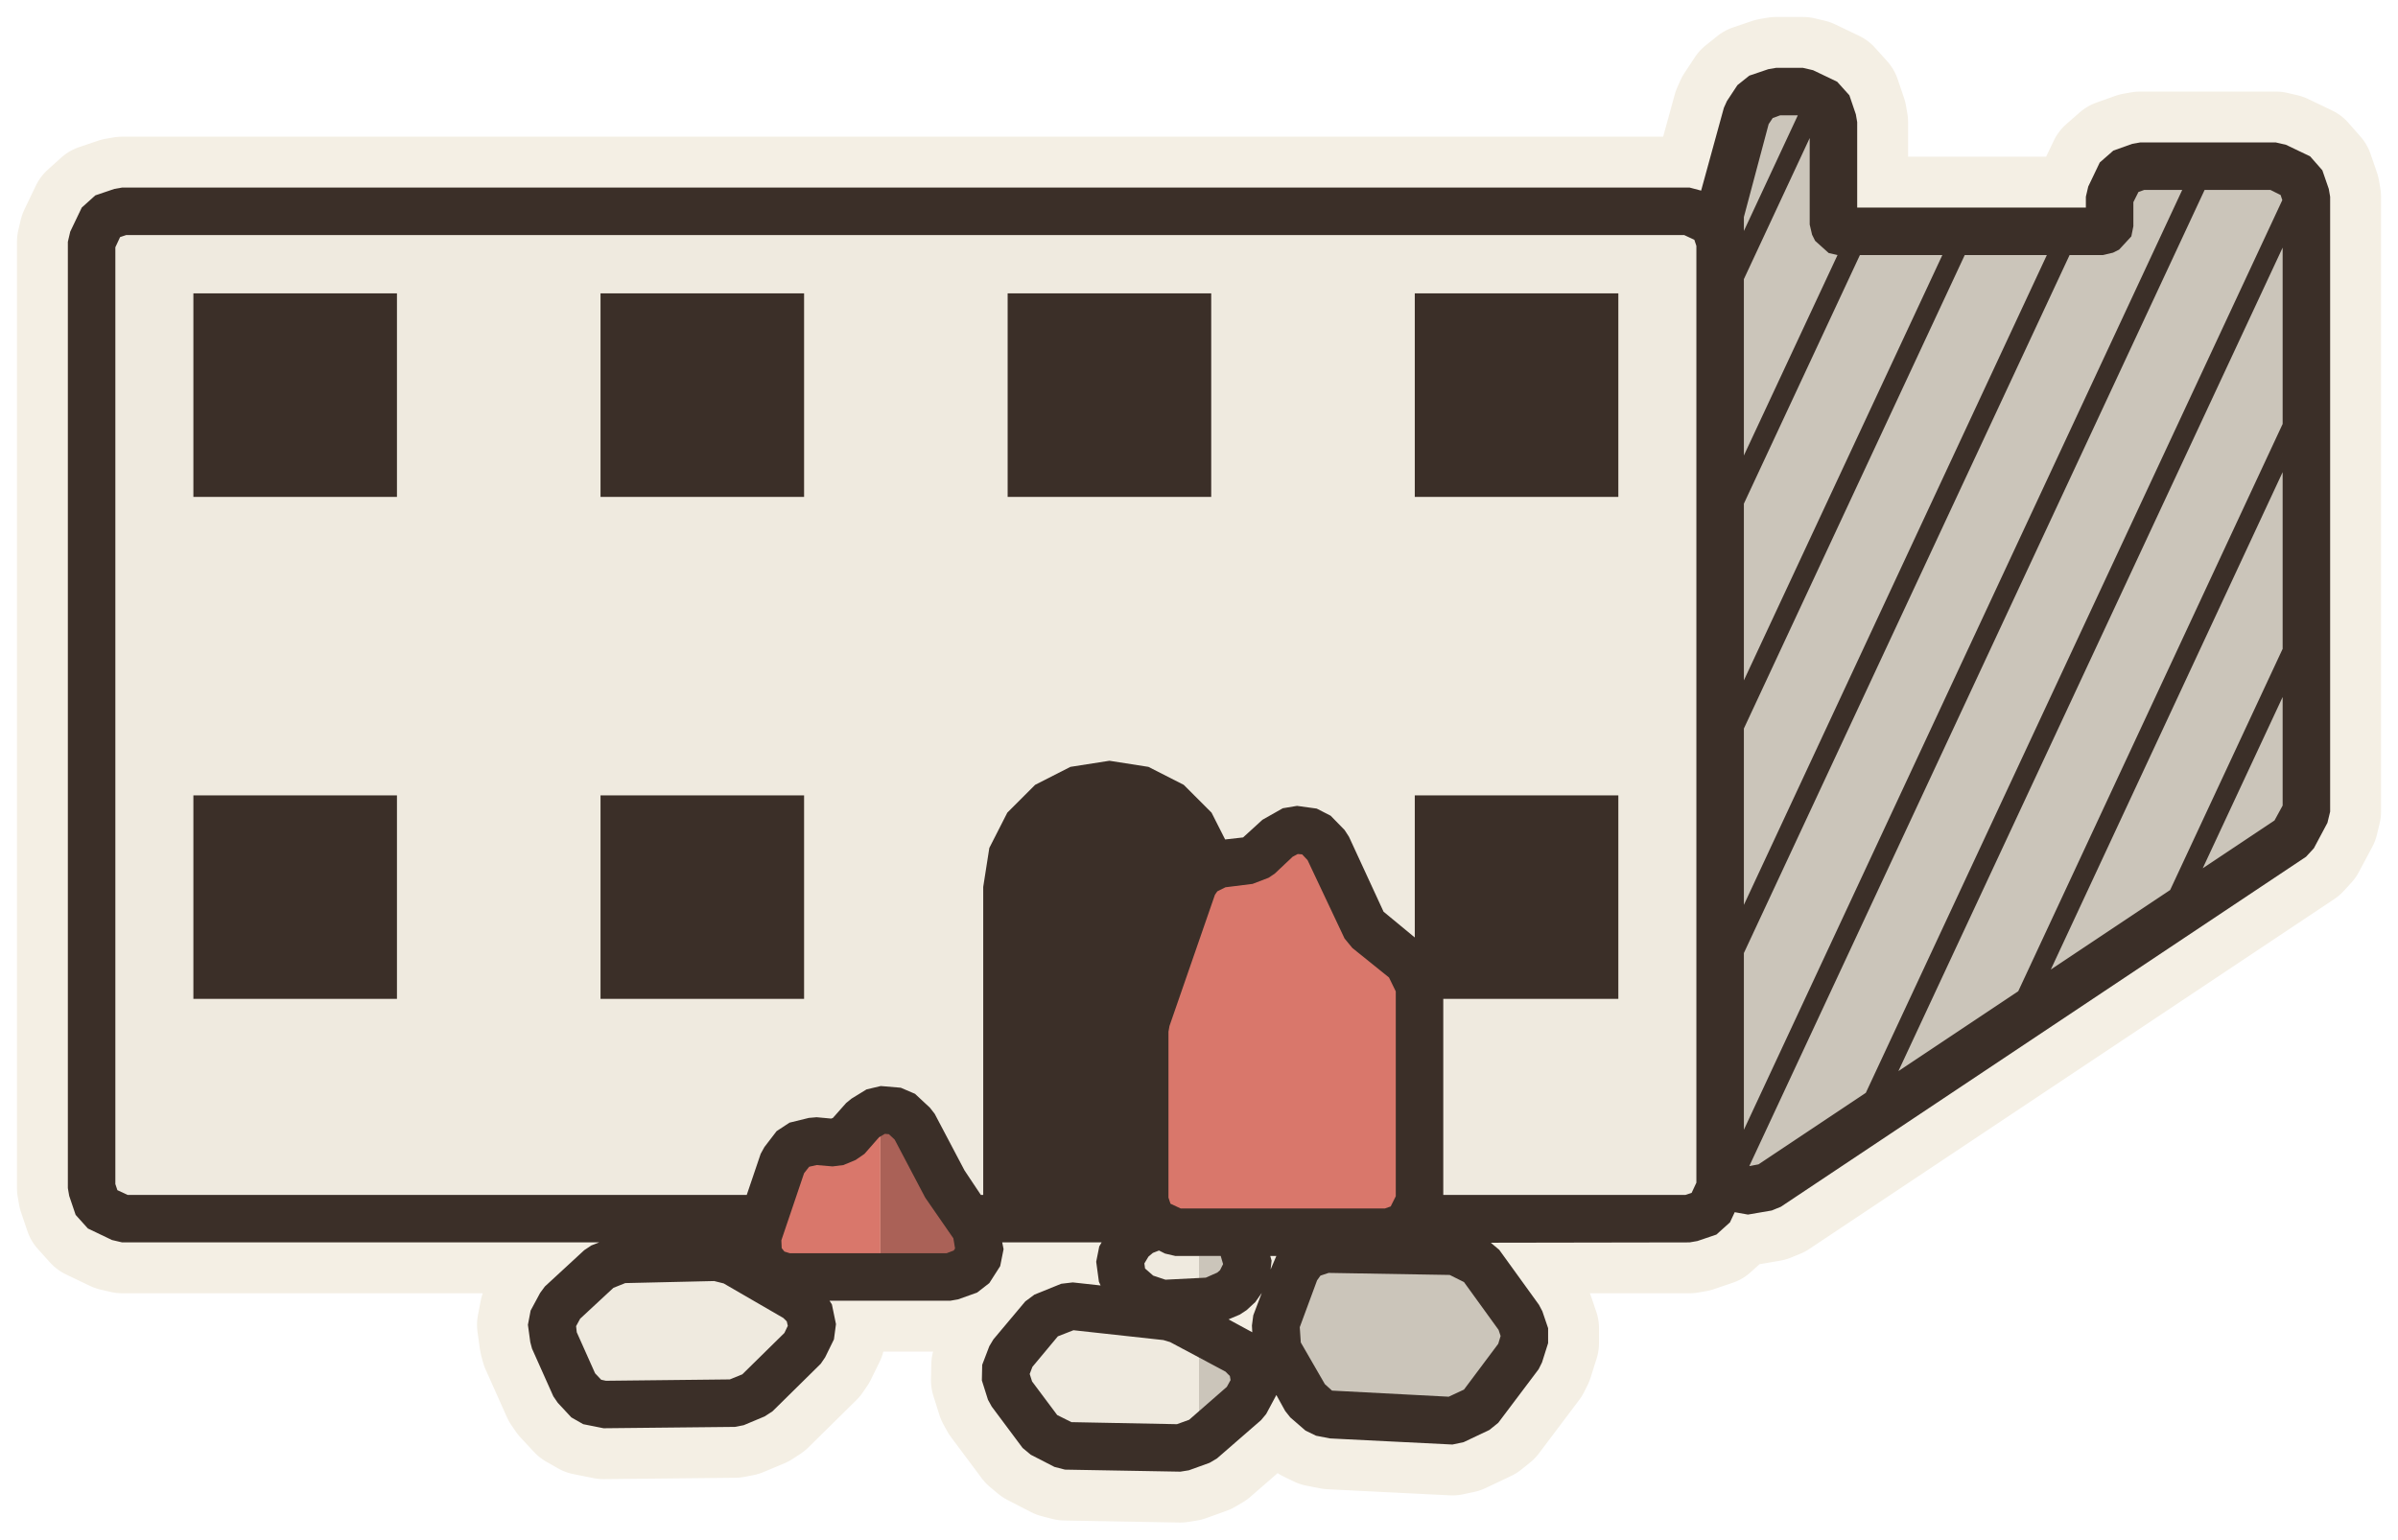
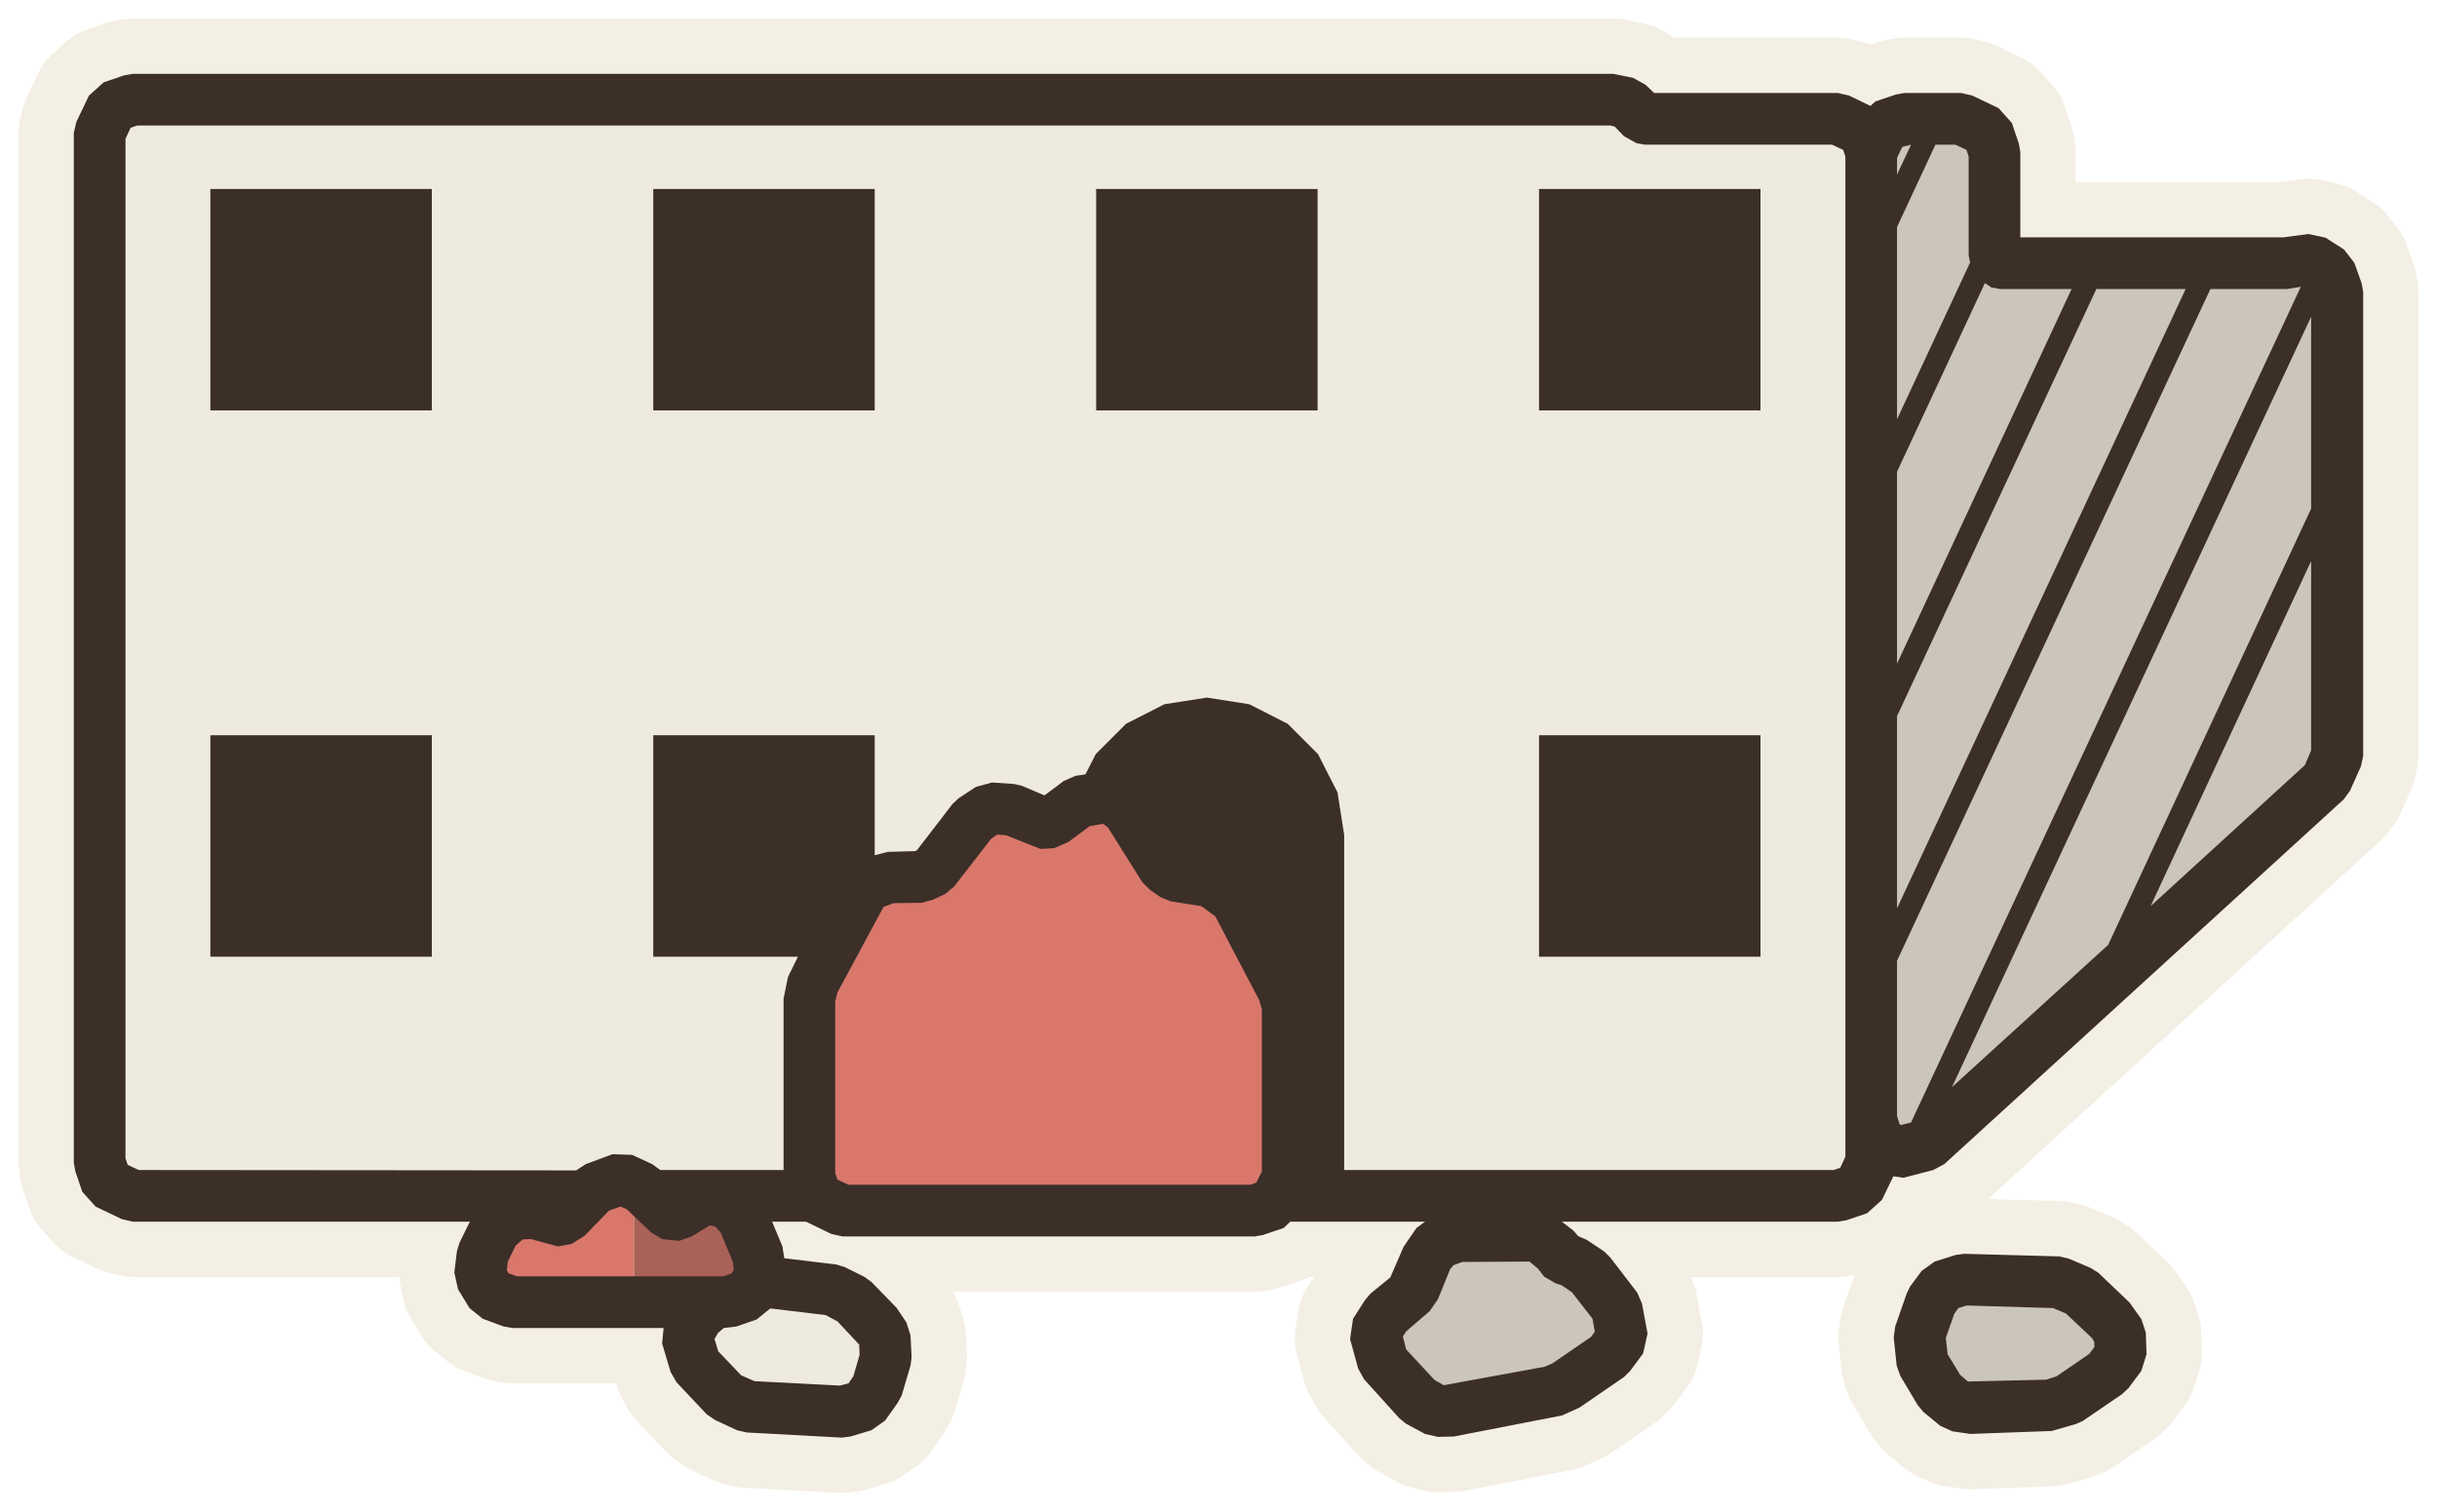
- <svg xmlns="http://www.w3.org/2000/svg" viewBox="-26.7 -35.93 70.68 45.39" data-palette="wall:#EFEADF;roof:#D9776B;wood:#C9A97C;earth:#94744F;water:#8FB0B8;flag:#4A3B32;ink:#3B2F28;halo:#F4EFE4">
-   <path data-role="sil" fill="#F4EFE4" stroke="#F4EFE4" stroke-width="3" stroke-linejoin="round" d="M8.34 7.42L8.95 7.2L9.17 7.07L10.47 5.94L10.62 5.76L10.92 5.2L11.18 5.67L11.33 5.86L11.78 6.25L12.09 6.4L12.5 6.48L16.11 6.66L16.44 6.59L17.2 6.23L17.46 6.02L18.65 4.44L18.75 4.24L18.93 3.67L18.93 3.23L18.76 2.73L18.66 2.54L17.49 0.92L17.23 0.7L23.1 0.7L23.33 0.66L23.89 0.47L24.29 0.11L24.43 -0.19L24.82 -0.12L25.52 -0.24L25.79 -0.35L41.27 -10.67L41.5 -10.92L41.9 -11.67L41.98 -12L41.98 -30.13L41.94 -30.36L41.75 -30.91L41.39 -31.32L40.68 -31.66L40.38 -31.73L36.38 -31.73L36.15 -31.69L35.59 -31.49L35.19 -31.14L34.85 -30.43L34.78 -30.13L34.78 -29.81L28.04 -29.81L28.04 -32.33L28 -32.56L27.81 -33.12L27.45 -33.52L26.74 -33.86L26.44 -33.93L25.65 -33.93L25.42 -33.89L24.86 -33.7L24.51 -33.42L24.2 -32.95L24.11 -32.75L23.44 -30.31L23.1 -30.4L-23.1 -30.4L-23.33 -30.36L-23.89 -30.17L-24.29 -29.81L-24.63 -29.1L-24.7 -28.8L-24.7 -0.9L-24.66 -0.67L-24.47 -0.11L-24.11 0.29L-23.4 0.63L-23.1 0.7L-9.04 0.7L-9.27 0.79L-9.48 0.93L-10.64 2L-10.78 2.19L-11.06 2.71L-11.14 3.13L-11.07 3.64L-11.02 3.83L-10.39 5.24L-10.26 5.43L-9.86 5.86L-9.51 6.06L-8.91 6.18L-5.04 6.14L-4.78 6.09L-4.16 5.83L-3.93 5.68L-2.51 4.28L-2.38 4.09L-2.12 3.56L-2.06 3.11L-2.18 2.53L-2.25 2.42L1.31 2.42L1.54 2.38L2.1 2.18L2.46 1.9L2.78 1.4L2.88 0.9L2.84 0.7L5.77 0.7L5.7 0.82L5.61 1.27L5.69 1.86L5.74 1.97L4.92 1.88L4.58 1.92L3.79 2.24L3.52 2.44L2.58 3.56L2.46 3.76L2.25 4.31L2.24 4.77L2.42 5.34L2.53 5.54L3.44 6.76L3.68 6.96L4.38 7.32L4.69 7.4L8.09 7.46ZM10.78 1.24L10.74 1.1L10.92 1.1L10.75 1.5ZM10.21 3.35L9.51 2.97L9.84 2.83L10.04 2.7L10.3 2.46L10.49 2.19L10.24 2.85L10.2 3.15Z" />
-   <path data-role="wall" fill="#EFEADF" d="M-4.28 -1.91L-4.17 -2.11L-3.81 -2.58L-3.43 -2.83L-2.86 -2.97L-2.63 -2.99L-2.2 -2.95L-2.15 -2.97L-1.76 -3.41L-1.6 -3.54L-1.16 -3.81L-0.74 -3.91L-0.15 -3.86L0.27 -3.68L0.71 -3.27L0.85 -3.09L1.74 -1.39L2.67 0L6.3 0L6.43 -0.12L6.34 -0.5L6.35 -5.68L6.43 -6.09L7.88 -10.22L8.09 -10.56L8.38 -10.81L8.91 -11.08L9.13 -11.14L9.99 -11.27L10.51 -11.76L11.11 -12.1L11.53 -12.17L12.11 -12.09L12.52 -11.88L12.93 -11.46L13.06 -11.26L14.1 -9.02L15.24 -8.1L15.44 -7.85L15.77 -7.15L15.84 -6.85L15.84 -0.5L15.77 -0.2L15.67 0L23.1 0L23.66 -0.19L24 -0.9L24 -28.8L23.81 -29.36L23.1 -29.7L-23.1 -29.7L-23.66 -29.51L-24 -28.8L-24 -0.9L-23.81 -0.34L-23.1 0L-4.93 0ZM7.56 2.5L8.64 2.45L8.64 1.1L7.94 1.1L7.64 1.03L6.93 0.69L6.78 0.51L6.6 0.66L6.3 1.17L6.39 1.76L6.63 2.05L6.95 2.31ZM-5.05 5.44L-4.42 5.18L-3 3.78L-2.74 3.25L-2.87 2.67L-3.13 2.42L-3.71 2.39L-4.18 2.25L-4.54 2.02L-4.91 1.56L-4.99 1.32L-5.1 1.26L-5.57 1.14L-8.41 1.2L-9 1.44L-10.17 2.52L-10.44 3.04L-10.38 3.54L-9.75 4.95L-9.35 5.38L-8.92 5.48ZM8.64 6.57L8.64 3.3L8.06 2.99L7.73 2.89L4.84 2.57L4.05 2.89L3.12 4.01L2.91 4.56L3.09 5.13L4 6.34L4.7 6.7L8.1 6.76Z" />
-   <path data-role="wall-shade" fill="#cbc5ba" d="M25.4 -0.93L40.88 -11.25L41.28 -12L41.28 -30.13L41.09 -30.68L40.38 -31.03L36.38 -31.03L35.82 -30.83L35.48 -30.13L35.48 -29.26L35.46 -29.2L35.28 -29.11L27.49 -29.11L27.43 -29.13L27.34 -29.31L27.34 -32.33L27.15 -32.89L26.44 -33.23L25.65 -33.23L25.09 -33.04L24.78 -32.57L24.08 -30L24.47 -29.59L24.66 -29.03L24.7 -28.8L24.69 -0.81ZM16.9 5.6L18.09 4.02L18.27 3.46L18.1 2.95L16.92 1.33L16.2 0.96L14.83 0.94L14.47 1.06L14.24 1.1L11.78 1.1L11.5 1.49L10.9 3.1L10.96 3.86L11.79 5.33L12.24 5.72L12.53 5.79L16.14 5.96ZM9 2.43L9.56 2.19L9.82 1.95L10.1 1.43L10.01 1.1L8.64 1.1L8.64 2.45ZM8.71 6.54L10.01 5.41L10.3 4.9L10.21 4.31L9.84 3.94L8.64 3.3L8.64 6.57Z" />
-   <path data-role="roof" fill="#D9776B" d="M14.8 0.21L15.14 -0.5L15.14 -6.85L14.8 -7.55L13.6 -8.53L13.48 -8.69L12.43 -10.97L12.02 -11.4L11.43 -11.48L10.99 -11.25L10.39 -10.68L10.14 -10.56L9.22 -10.45L8.69 -10.19L8.48 -9.85L7.09 -5.86L7.04 -5.57L7.04 -0.5L7.24 0.06L7.94 0.4L14.24 0.4ZM-0.75 -3.21L-0.79 -3.21L-1.24 -2.94L-1.74 -2.38L-2.1 -2.24L-2.69 -2.29L-3.26 -2.15L-3.62 -1.68L-4.37 0.53L-4.36 1.12L-3.99 1.58L-3.51 1.72L-0.75 1.72Z" />
-   <path data-role="roof-shade" fill="#aa6157" d="M1.87 1.52L2.19 1.02L2.06 0.31L1.12 -1.07L0.23 -2.76L-0.2 -3.16L-0.75 -3.21L-0.75 1.72L1.31 1.72Z" />
-   <path data-role="ink" fill="#3B2F28" d="M24.7 -29.53L25.43 -32.27L25.55 -32.45L25.77 -32.53L26.29 -32.53L24.7 -29.12L24.7 -27.7L26.64 -31.86L26.64 -29.31L26.71 -29.01L26.8 -28.83L27.2 -28.47L27.46 -28.41L24.7 -22.5L24.7 -21.08L28.12 -28.41L30.55 -28.41L24.7 -15.87L24.7 -14.45L31.21 -28.41L33.63 -28.41L24.7 -9.25L24.7 -7.83L34.3 -28.41L35.28 -28.41L35.58 -28.48L35.76 -28.57L36.12 -28.96L36.18 -29.26L36.18 -29.97L36.33 -30.27L36.5 -30.33L37.62 -30.33L24.7 -2.62ZM38.28 -30.33L40.22 -30.33L40.52 -30.18L40.57 -30.03L28.29 -3.7L29.25 -4.34L40.58 -28.63L40.58 -23.43L32.78 -6.69L33.74 -7.33L40.58 -22.01L40.58 -16.8L37.26 -9.68L38.22 -10.32L40.58 -15.38L40.58 -12.18L40.34 -11.74L25.13 -1.6L24.86 -1.55ZM2.21 -0.7L1.73 -1.42L0.85 -3.09L0.71 -3.27L0.27 -3.68L-0.15 -3.86L-0.74 -3.91L-1.16 -3.81L-1.6 -3.54L-1.76 -3.41L-2.15 -2.97L-2.2 -2.95L-2.63 -2.99L-2.86 -2.97L-3.43 -2.83L-3.81 -2.58L-4.17 -2.11L-4.28 -1.91L-4.69 -0.7L-22.94 -0.7L-23.24 -0.84L-23.3 -1.02L-23.3 -28.64L-23.16 -28.94L-22.98 -29L22.94 -29L23.24 -28.86L23.3 -28.68L23.3 -1.06L23.16 -0.76L22.98 -0.7L15.84 -0.7L15.84 -6.48L21 -6.48L21 -12.48L15 -12.48L15 -8.29L14.08 -9.05L13.06 -11.26L12.93 -11.46L12.52 -11.88L12.11 -12.09L11.53 -12.17L11.11 -12.1L10.51 -11.76L9.94 -11.24L9.41 -11.18L9.01 -11.97L8.19 -12.79L7.15 -13.32L6 -13.5L4.85 -13.32L3.81 -12.79L2.99 -11.97L2.46 -10.93L2.28 -9.78L2.28 -0.7ZM21 -27.28L15 -27.28L15 -21.28L21 -21.28ZM9 -27.28L3 -27.28L3 -21.28L9 -21.28ZM-3 -27.28L-9 -27.28L-9 -21.28L-3 -21.28ZM-15 -27.28L-21 -27.28L-21 -21.28L-15 -21.28ZM-3 -12.48L-9 -12.48L-9 -6.48L-3 -6.48ZM-15 -12.48L-21 -12.48L-21 -6.48L-15 -6.48ZM8.1 -0.3L7.8 -0.44L7.74 -0.62L7.74 -5.51L7.77 -5.68L9.11 -9.55L9.18 -9.65L9.42 -9.77L10.22 -9.87L10.69 -10.05L10.87 -10.17L11.4 -10.67L11.55 -10.75L11.68 -10.74L11.84 -10.57L12.93 -8.26L13.16 -7.98L14.24 -7.11L14.44 -6.7L14.44 -0.66L14.29 -0.36L14.12 -0.3ZM-3.42 1.02L-3.58 0.97L-3.66 0.87L-3.67 0.64L-3 -1.34L-2.85 -1.53L-2.63 -1.58L-2.16 -1.54L-1.84 -1.58L-1.48 -1.73L-1.22 -1.91L-0.79 -2.4L-0.62 -2.5L-0.5 -2.49L-0.33 -2.33L0.57 -0.62L1.4 0.58L1.45 0.88L1.41 0.94L1.2 1.02ZM7.29 1.68L7.05 1.47L7.03 1.32L7.15 1.12L7.28 1.01L7.46 0.94L7.64 1.03L7.94 1.1L9.28 1.1L9.35 1.34L9.26 1.52L9.18 1.59L8.84 1.74L7.65 1.8ZM10.78 1.24L10.74 1.1L10.92 1.1L10.75 1.5ZM16 5.25L12.56 5.07L12.35 4.88L11.64 3.65L11.61 3.2L12.12 1.82L12.22 1.68L12.46 1.6L16.03 1.66L16.45 1.87L17.47 3.28L17.53 3.46L17.46 3.69L16.45 5.04ZM-8.98 4.75L-9.16 4.56L-9.7 3.35L-9.72 3.17L-9.6 2.95L-8.62 2.04L-8.27 1.9L-5.65 1.84L-5.37 1.91L-3.61 2.93L-3.51 3.03L-3.48 3.16L-3.58 3.37L-4.82 4.59L-5.19 4.74L-8.84 4.78ZM10.21 3.35L9.51 2.97L9.84 2.83L10.04 2.7L10.3 2.46L10.49 2.19L10.24 2.85L10.2 3.15ZM4.88 6L4.46 5.79L3.72 4.8L3.65 4.58L3.73 4.37L4.48 3.47L4.94 3.29L7.59 3.58L7.79 3.64L9.42 4.51L9.55 4.64L9.57 4.76L9.46 4.96L8.35 5.93L7.99 6.06ZM23.1 -30.4L-23.1 -30.4L-23.33 -30.36L-23.89 -30.17L-24.29 -29.81L-24.63 -29.1L-24.7 -28.8L-24.7 -0.9L-24.66 -0.67L-24.47 -0.11L-24.11 0.29L-23.4 0.63L-23.1 0.7L-9.04 0.7L-9.27 0.79L-9.48 0.93L-10.64 2L-10.78 2.19L-11.06 2.71L-11.14 3.13L-11.07 3.64L-11.02 3.83L-10.39 5.24L-10.26 5.43L-9.86 5.86L-9.51 6.06L-8.91 6.18L-5.04 6.14L-4.78 6.09L-4.16 5.83L-3.93 5.68L-2.51 4.28L-2.38 4.09L-2.12 3.56L-2.06 3.11L-2.18 2.53L-2.25 2.42L1.31 2.42L1.54 2.38L2.1 2.18L2.46 1.9L2.78 1.4L2.88 0.9L2.84 0.7L5.77 0.7L5.7 0.82L5.61 1.27L5.69 1.86L5.74 1.97L4.92 1.88L4.58 1.92L3.79 2.24L3.52 2.44L2.58 3.56L2.46 3.76L2.25 4.31L2.24 4.77L2.42 5.34L2.53 5.54L3.44 6.76L3.68 6.96L4.38 7.32L4.69 7.4L8.09 7.46L8.34 7.42L8.95 7.2L9.17 7.07L10.47 5.94L10.62 5.76L10.92 5.2L11.18 5.67L11.33 5.86L11.78 6.25L12.09 6.4L12.5 6.48L16.11 6.66L16.44 6.59L17.2 6.23L17.46 6.02L18.65 4.44L18.75 4.24L18.93 3.67L18.93 3.23L18.76 2.73L18.66 2.54L17.49 0.92L17.24 0.71L23.1 0.7L23.33 0.66L23.89 0.47L24.29 0.11L24.43 -0.19L24.82 -0.12L25.52 -0.24L25.79 -0.35L41.27 -10.67L41.5 -10.92L41.9 -11.67L41.98 -12L41.98 -30.13L41.94 -30.36L41.75 -30.91L41.39 -31.32L40.68 -31.66L40.38 -31.73L36.38 -31.73L36.15 -31.69L35.59 -31.49L35.19 -31.14L34.85 -30.43L34.78 -30.13L34.78 -29.81L28.04 -29.81L28.04 -32.33L28 -32.56L27.81 -33.12L27.45 -33.52L26.74 -33.86L26.44 -33.93L25.65 -33.93L25.42 -33.89L24.86 -33.7L24.51 -33.42L24.2 -32.95L24.11 -32.75L23.44 -30.31Z" />
+ <svg xmlns="http://www.w3.org/2000/svg" viewBox="-26.7 -32.4 66.03 40.95" data-palette="wall:#EFEADF;roof:#D9776B;wood:#C9A97C;earth:#94744F;water:#8FB0B8;flag:#4A3B32;ink:#3B2F28;halo:#F4EFE4">
+   <path data-role="sil" fill="#F4EFE4" stroke="#F4EFE4" stroke-width="3" stroke-linejoin="round" d="M-3.66 6.52L-3.09 6.35L-2.72 6.09L-2.38 5.61L-2.27 5.41L-2.03 4.6L-2 4.37L-2.03 3.78L-2.14 3.43L-2.41 3.03L-3.08 2.34L-3.27 2.2L-3.81 1.93L-4.04 1.86L-5.45 1.69L-5.5 1.37L-5.78 0.7L-4.86 0.7L-4.18 1.03L-3.87 1.1L7.29 1.1L7.52 1.06L8.08 0.87L8.26 0.7L11.91 0.7L11.68 0.87L11.33 1.38L10.97 2.21L10.43 2.65L10.28 2.83L9.96 3.33L9.88 3.88L10.1 4.68L10.26 4.97L11.21 6.02L11.39 6.17L11.91 6.45L12.26 6.53L12.69 6.52L15.62 5.95L16.09 5.74L17.3 4.91L17.47 4.74L17.82 4.27L17.94 3.73L17.79 2.92L17.66 2.62L16.93 1.67L16.77 1.51L16.29 1.19L16.06 1.09L15.93 0.94L15.62 0.7L23.1 0.7L23.33 0.66L23.89 0.47L24.29 0.11L24.6 -0.53L24.87 -0.49L25.68 -0.7L25.98 -0.86L36.8 -10.74L36.97 -10.97L37.27 -11.64L37.33 -11.92L37.33 -24.49L37.29 -24.72L37.09 -25.28L36.81 -25.64L36.31 -25.96L35.85 -26.06L35.17 -25.97L28.04 -25.97L28.04 -28.28L28 -28.51L27.81 -29.07L27.45 -29.47L26.74 -29.81L26.44 -29.88L24.9 -29.88L24.67 -29.84L24.11 -29.65L23.98 -29.53L23.4 -29.81L23.1 -29.88L18.12 -29.88L17.89 -30.1L17.55 -30.29L17.01 -30.4L-23.1 -30.4L-23.33 -30.36L-23.89 -30.17L-24.29 -29.81L-24.63 -29.1L-24.7 -28.8L-24.7 -0.9L-24.66 -0.67L-24.47 -0.11L-24.11 0.29L-23.4 0.63L-23.1 0.7L-13.97 0.7L-14.25 1.27L-14.32 1.5L-14.39 2.08L-14.29 2.53L-13.98 3.04L-13.62 3.33L-13.05 3.54L-12.81 3.58L-8.72 3.58L-8.76 4L-8.53 4.77L-8.37 5.05L-7.55 5.92L-7.33 6.07L-6.73 6.35L-6.47 6.41L-3.89 6.55ZM28.89 6.37L29.55 6.18L29.73 6.1L30.8 5.37L30.97 5.21L31.32 4.74L31.46 4.29L31.44 3.7L31.32 3.34L31 2.89L30.15 2.08L29.94 1.95L29.35 1.7L29.1 1.64L26.52 1.57L26.29 1.6L25.72 1.78L25.37 2.03L25.05 2.46L24.96 2.65L24.65 3.54L24.61 3.84L24.69 4.6L24.79 4.88L25.26 5.67L25.41 5.85L25.87 6.23L26.2 6.38L26.69 6.45Z" />
+   <path data-role="wall" fill="#EFEADF" d="M-13.32 0L-12.85 -0.21L-12.26 -0.23L-12.02 -0.2L-11.67 -0.1L-11.09 -0.69L-10.83 -0.86L-10.1 -1.13L-9.57 -1.11L-9.03 -0.86L-8.84 -0.73L-8.39 -0.3L-8.13 -0.44L-7.79 -0.57L-7.41 -0.61L-6.83 -0.5L-6.43 -0.28L-6.18 0L-5.34 0L-5.43 -0.27L-5.47 -0.5L-5.47 -5.34L-5.35 -5.93L-3.94 -8.59L-3.72 -8.86L-3.42 -9.08L-2.87 -9.28L-2.64 -9.32L-1.91 -9.34L-1.86 -9.36L-0.89 -10.62L-0.73 -10.77L-0.26 -11.08L0.18 -11.2L0.77 -11.16L0.99 -11.11L1.6 -10.85L2.12 -11.24L2.44 -11.38L3.28 -11.51L3.83 -11.37L4.29 -11L4.44 -10.82L5.36 -9.37L5.4 -9.34L6.24 -9.2L6.54 -9.08L7.18 -8.61L7.39 -8.37L8.76 -5.72L8.89 -5.13L8.89 -0.5L8.82 -0.2L8.72 0L23.1 0L23.66 -0.19L24 -0.9L24 -28.28L23.81 -28.84L23.1 -29.18L17.87 -29.18L17.8 -29.21L17.4 -29.61L17.01 -29.7L-23.1 -29.7L-23.66 -29.51L-24 -28.8L-24 -0.9L-23.81 -0.34L-23.1 0ZM-3.29 5.68L-2.94 5.21L-2.7 4.4L-2.73 3.81L-2.92 3.52L-3.59 2.82L-4.12 2.56L-5.47 2.39L-5.52 2.56L-5.83 3.06L-6.2 3.35L-6.75 3.54L-6.98 3.58L-7.97 3.58L-8.09 3.8L-7.86 4.57L-7.04 5.43L-6.43 5.71L-3.85 5.85Z" />
+   <path data-role="wall-shade" fill="#cbc5ba" d="M25.51 -1.38L36.33 -11.25L36.63 -11.92L36.63 -24.49L36.43 -25.05L35.93 -25.37L35.27 -25.27L27.49 -25.27L27.43 -25.29L27.34 -25.48L27.34 -28.28L27.15 -28.84L26.44 -29.18L24.9 -29.18L24.48 -29.04L24.66 -28.51L24.7 -28.28L24.7 -1.17ZM12.56 5.83L15.35 5.31L15.69 5.16L16.9 4.33L17.25 3.85L17.11 3.04L16.38 2.09L15.9 1.77L15.62 1.68L15.49 1.49L15.03 1.12L14.73 1.07L12.8 1.09L12.24 1.29L11.97 1.65L11.61 2.53L11.48 2.7L10.87 3.19L10.56 3.7L10.77 4.5L11.73 5.55L12.25 5.83ZM28.86 5.67L29.34 5.52L30.4 4.79L30.76 4.32L30.74 3.73L30.52 3.4L29.67 2.59L29.08 2.34L26.5 2.27L25.93 2.44L25.62 2.87L25.31 3.77L25.39 4.52L25.86 5.31L26.32 5.69L26.67 5.75Z" />
+   <path data-role="roof" fill="#D9776B" d="M7.85 0.21L8.19 -0.5L8.19 -5.13L8.08 -5.55L6.78 -8.04L6.13 -8.51L5.14 -8.67L4.84 -8.87L3.85 -10.45L3.39 -10.82L2.54 -10.69L1.83 -10.14L1.63 -10.09L0.72 -10.46L0.13 -10.5L-0.34 -10.19L-1.41 -8.81L-1.74 -8.64L-2.63 -8.63L-3.18 -8.42L-3.4 -8.15L-4.67 -5.76L-4.77 -5.34L-4.77 -0.5L-4.58 0.06L-3.87 0.4L7.29 0.4ZM-9.52 -0.31L-9.86 -0.47L-10.59 -0.2L-11.36 0.59L-11.56 0.67L-12.23 0.47L-12.82 0.49L-13.3 0.93L-13.62 1.58L-13.7 2.17L-13.39 2.67L-12.81 2.88L-9.52 2.88Z" />
+   <path data-role="roof-shade" fill="#aa6157" d="M-6.42 2.69L-6.11 2.19L-6.15 1.64L-6.56 0.63L-6.96 0.18L-7.54 0.08L-7.88 0.21L-8.34 0.51L-8.47 0.54L-8.58 0.48L-9.32 -0.22L-9.52 -0.31L-9.52 2.88L-6.98 2.88Z" />
+   <path data-role="ink" fill="#3B2F28" d="M-3.66 6.52L-3.09 6.35L-2.72 6.09L-2.38 5.61L-2.27 5.41L-2.03 4.6L-2 4.37L-2.03 3.78L-2.14 3.43L-2.41 3.03L-3.08 2.34L-3.27 2.2L-3.81 1.93L-4.04 1.86L-5.45 1.69L-5.5 1.37L-5.78 0.7L-4.86 0.7L-4.18 1.03L-3.87 1.1L7.29 1.1L7.52 1.06L8.08 0.87L8.26 0.7L11.91 0.7L11.68 0.87L11.33 1.38L10.97 2.21L10.43 2.65L10.28 2.83L9.96 3.33L9.88 3.88L10.1 4.68L10.26 4.97L11.21 6.02L11.39 6.17L11.91 6.45L12.26 6.53L12.69 6.52L15.62 5.95L16.09 5.74L17.3 4.91L17.47 4.74L17.82 4.27L17.94 3.73L17.79 2.92L17.66 2.62L16.93 1.67L16.77 1.51L16.29 1.19L16.06 1.09L15.93 0.94L15.62 0.7L23.1 0.7L23.33 0.66L23.89 0.47L24.29 0.11L24.6 -0.53L24.87 -0.49L25.68 -0.7L25.98 -0.86L36.8 -10.74L36.97 -10.97L37.27 -11.64L37.33 -11.92L37.33 -24.49L37.29 -24.72L37.09 -25.28L36.81 -25.64L36.31 -25.96L35.85 -26.06L35.17 -25.97L28.04 -25.97L28.04 -28.28L28 -28.51L27.81 -29.07L27.45 -29.47L26.74 -29.81L26.44 -29.88L24.9 -29.88L24.67 -29.84L24.11 -29.65L23.98 -29.53L23.4 -29.81L23.1 -29.88L18.12 -29.88L17.89 -30.1L17.55 -30.29L17.01 -30.4L-23.1 -30.4L-23.33 -30.36L-23.89 -30.17L-24.29 -29.81L-24.63 -29.1L-24.7 -28.8L-24.7 -0.9L-24.66 -0.67L-24.47 -0.11L-24.11 0.29L-23.4 0.63L-23.1 0.7L-13.97 0.7L-14.25 1.27L-14.32 1.5L-14.39 2.08L-14.29 2.53L-13.98 3.04L-13.62 3.33L-13.05 3.54L-12.81 3.58L-8.72 3.58L-8.76 4L-8.53 4.77L-8.37 5.05L-7.55 5.92L-7.33 6.07L-6.73 6.35L-6.47 6.41L-3.89 6.55ZM-11.09 -0.69L-22.94 -0.7L-23.24 -0.84L-23.3 -1.02L-23.3 -28.64L-23.16 -28.94L-22.98 -29L16.93 -29L17.05 -28.97L17.3 -28.71L17.64 -28.52L17.87 -28.48L22.94 -28.48L23.24 -28.34L23.3 -28.16L23.3 -1.06L23.16 -0.76L22.98 -0.7L9.72 -0.7L9.72 -9.78L9.54 -10.93L9.01 -11.97L8.19 -12.79L7.15 -13.32L6 -13.5L4.85 -13.32L3.81 -12.79L2.99 -11.97L2.71 -11.42L2.44 -11.38L2.12 -11.24L1.6 -10.85L0.99 -11.11L0.77 -11.16L0.18 -11.2L-0.26 -11.08L-0.73 -10.77L-0.89 -10.62L-1.86 -9.36L-1.91 -9.34L-2.64 -9.32L-3 -9.23L-3 -12.48L-9 -12.48L-9 -6.48L-5.08 -6.48L-5.35 -5.93L-5.47 -5.34L-5.47 -0.7L-8.81 -0.7L-9.03 -0.86L-9.57 -1.11L-10.1 -1.13L-10.83 -0.86ZM24.77 -1.94L24.7 -2.16L24.7 -28.12L24.84 -28.42L25.08 -28.48L24.7 -27.67L24.7 -26.25L25.74 -28.48L26.28 -28.48L26.58 -28.34L26.64 -28.16L26.64 -25.48L26.68 -25.29L24.7 -21.04L24.7 -19.62L27.08 -24.73L27.26 -24.61L27.49 -24.57L29.43 -24.57L24.7 -14.42L24.7 -13L30.1 -24.57L32.52 -24.57L24.7 -7.79L24.7 -6.37L33.19 -24.57L35.27 -24.57L35.64 -24.63L25.08 -1.99L25.16 -2.01L26.19 -2.95L35.92 -23.82L35.92 -18.62L30.42 -6.8L25.16 -2.01L24.81 -1.92ZM21 -27.28L15 -27.28L15 -21.28L21 -21.28ZM9 -27.28L3 -27.28L3 -21.28L9 -21.28ZM-3 -27.28L-9 -27.28L-9 -21.28L-3 -21.28ZM-15 -27.28L-21 -27.28L-21 -21.28L-15 -21.28ZM35.92 -17.2L35.92 -12.07L35.75 -11.67L31.57 -7.85ZM21 -12.48L15 -12.48L15 -6.48L21 -6.48ZM-15 -12.48L-21 -12.48L-21 -6.48L-15 -6.48ZM-3.71 -0.3L-4.01 -0.44L-4.07 -0.62L-4.07 -5.26L-4.01 -5.51L-2.76 -7.83L-2.49 -7.93L-1.73 -7.94L-1.43 -8.02L-1.09 -8.18L-0.85 -8.38L0.15 -9.67L0.32 -9.79L0.56 -9.77L1.49 -9.4L1.86 -9.42L2.25 -9.59L2.83 -10.02L3.19 -10.08L3.32 -9.98L4.25 -8.5L4.46 -8.29L4.75 -8.09L5.02 -7.98L5.85 -7.85L6.23 -7.57L7.42 -5.3L7.49 -5.05L7.49 -0.66L7.34 -0.36L7.17 -0.3ZM-12.69 2.18L-12.92 2.1L-12.97 2.01L-12.94 1.78L-12.73 1.35L-12.54 1.18L-12.32 1.17L-11.58 1.37L-11.21 1.3L-10.86 1.08L-10.2 0.4L-9.89 0.29L-9.72 0.36L-9.06 0.99L-8.76 1.17L-8.3 1.22L-7.96 1.1L-7.47 0.8L-7.32 0.83L-7.17 1L-6.84 1.8L-6.82 2.01L-6.88 2.1L-7.1 2.18ZM28.89 6.37L29.55 6.18L29.73 6.1L30.8 5.37L30.97 5.21L31.32 4.74L31.46 4.29L31.44 3.7L31.32 3.34L31 2.89L30.15 2.08L29.94 1.95L29.35 1.7L29.1 1.64L26.52 1.57L26.29 1.6L25.72 1.78L25.37 2.03L25.05 2.46L24.96 2.65L24.65 3.54L24.61 3.84L24.69 4.6L24.79 4.88L25.26 5.67L25.41 5.85L25.87 6.23L26.2 6.38L26.69 6.45ZM12.42 5.13L12.17 4.99L11.4 4.16L11.31 3.81L11.4 3.67L12.04 3.12L12.26 2.8L12.59 1.99L12.68 1.88L12.92 1.79L14.74 1.78L14.97 1.97L15.14 2.19L15.45 2.37L15.61 2.42L15.89 2.61L16.45 3.33L16.51 3.68L16.41 3.82L15.36 4.54L15.15 4.63ZM26.62 5.03L26.41 4.85L26.07 4.29L26.02 3.85L26.25 3.2L26.36 3.04L26.59 2.97L28.93 3.04L29.28 3.19L29.98 3.85L30.04 3.95L30.05 4.09L29.91 4.28L29.02 4.89L28.74 4.98ZM-6.26 5.02L-6.62 4.86L-7.24 4.21L-7.34 3.88L-7.25 3.72L-7.09 3.58L-6.75 3.54L-6.2 3.35L-5.83 3.05L-4.33 3.23L-4.01 3.4L-3.42 4.03L-3.41 4.31L-3.58 4.89L-3.71 5.08L-3.94 5.14Z" />
</svg>
